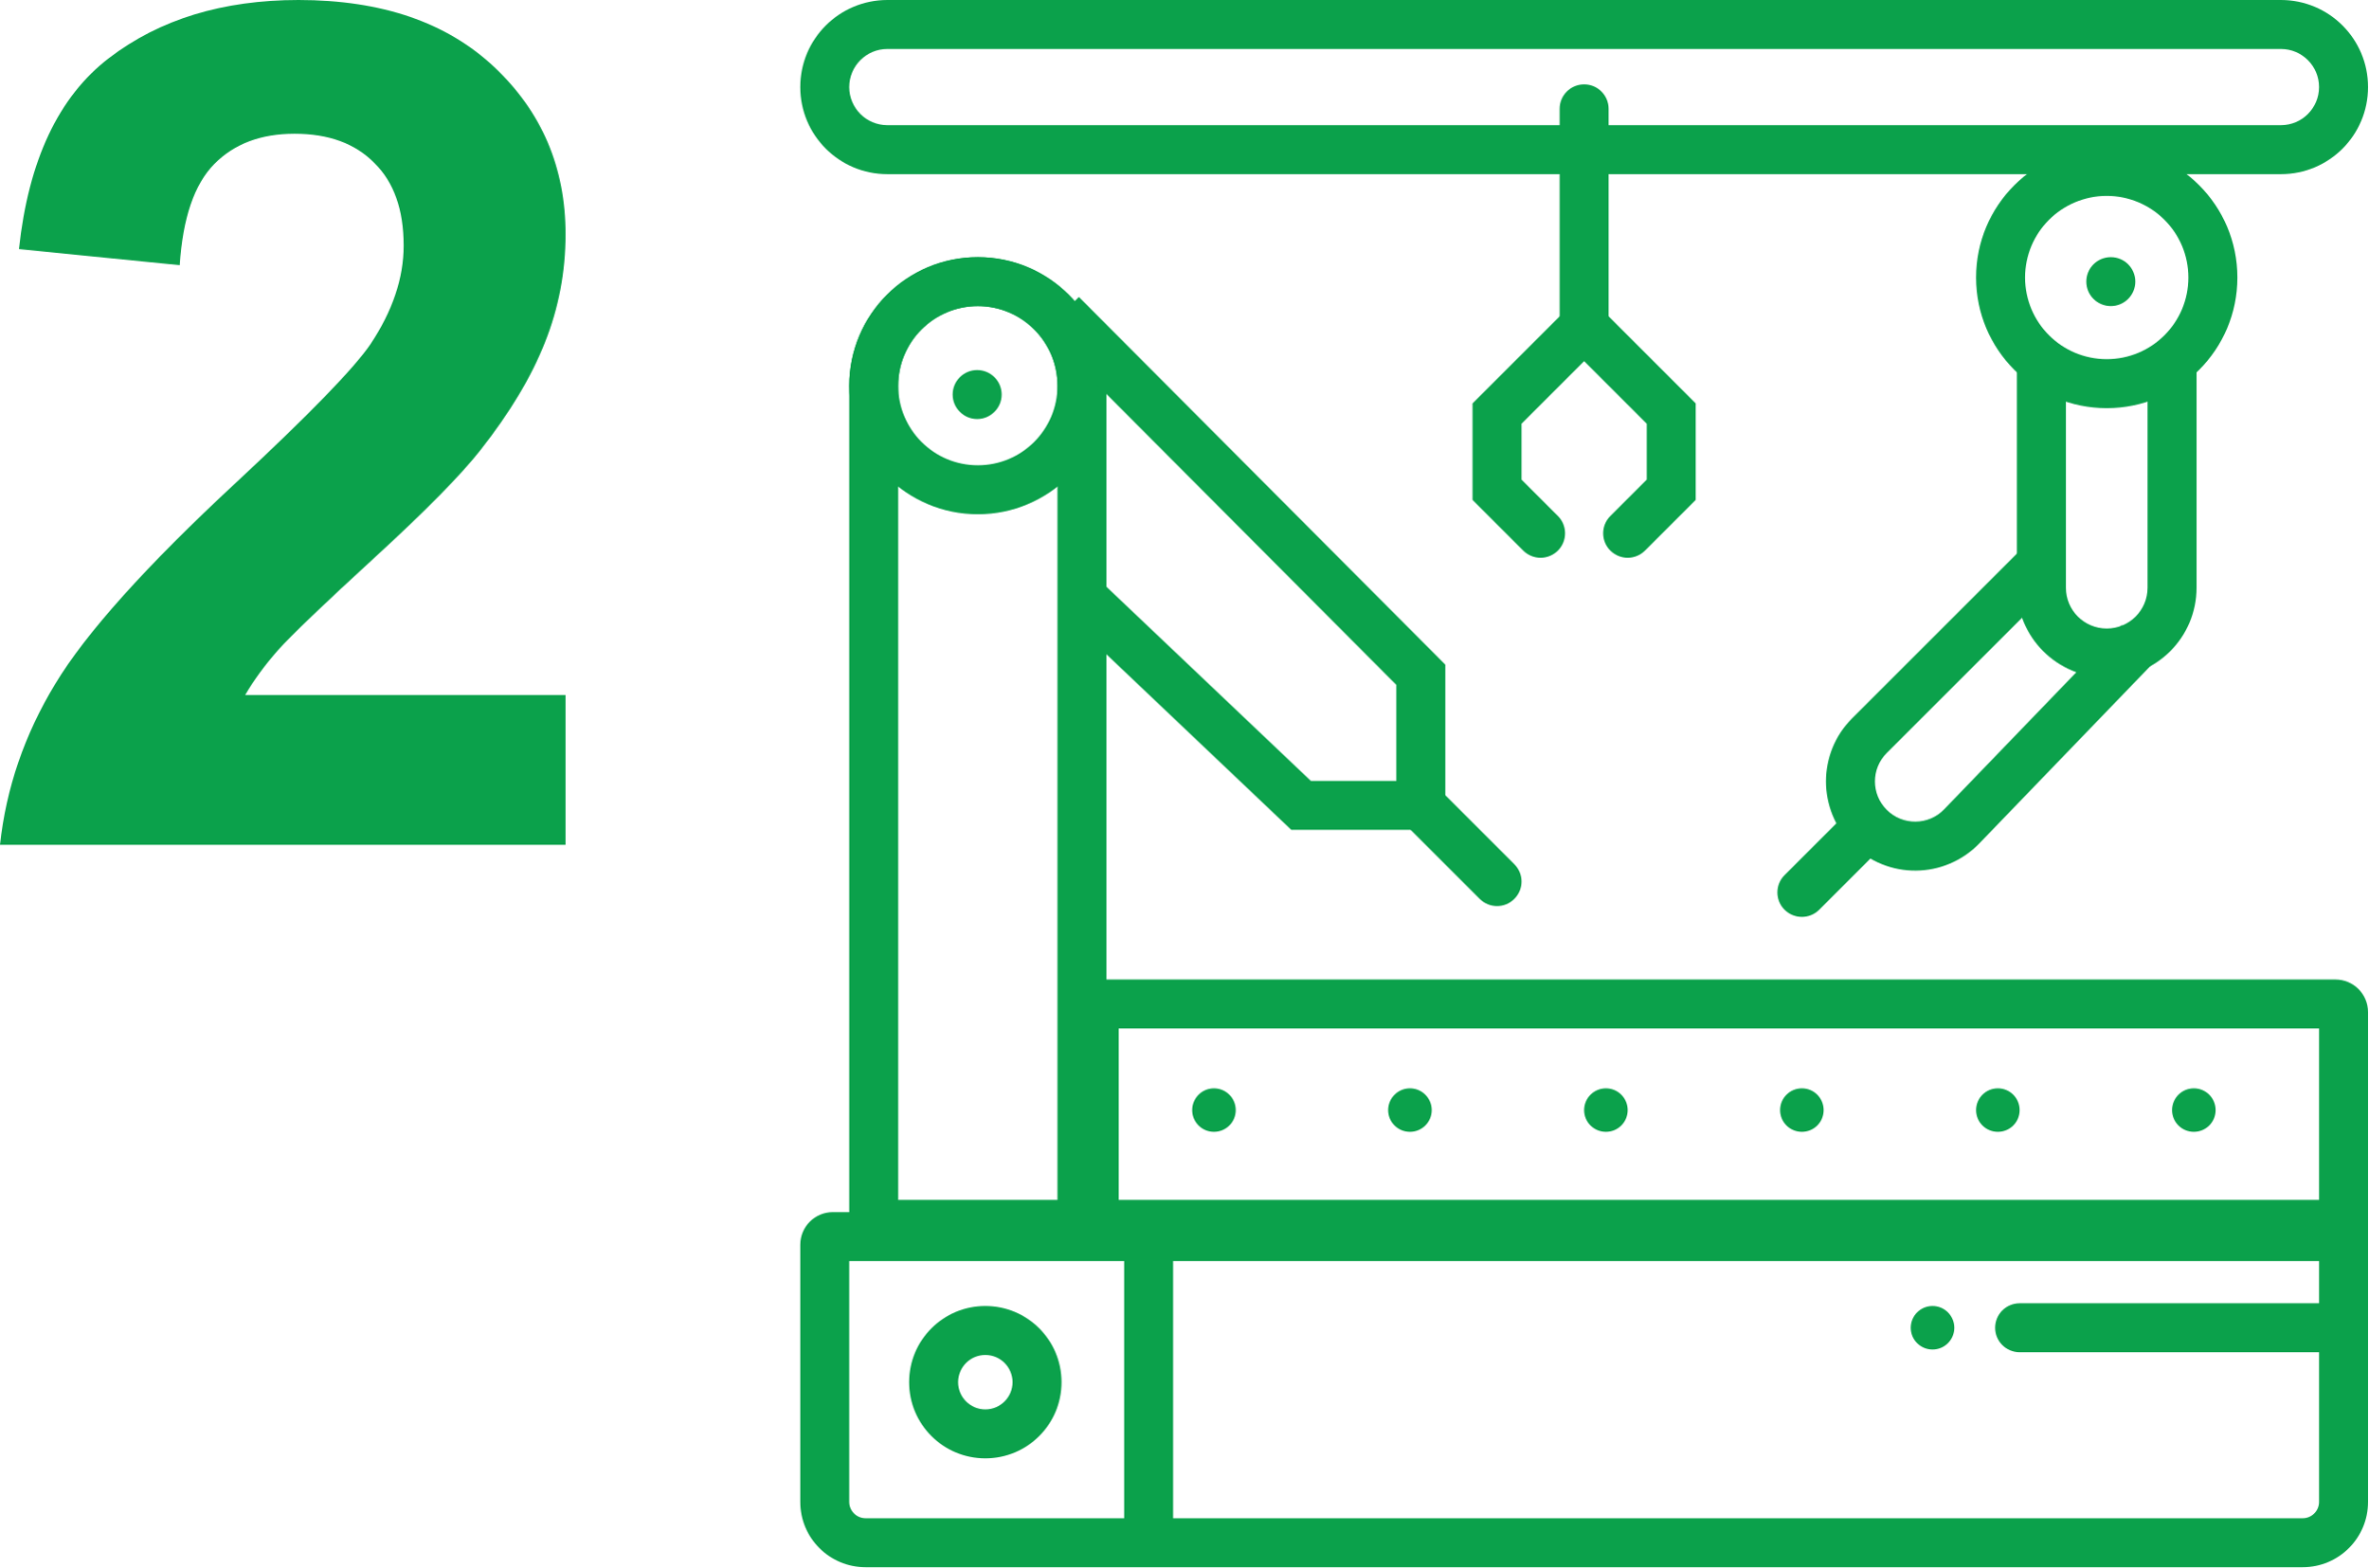
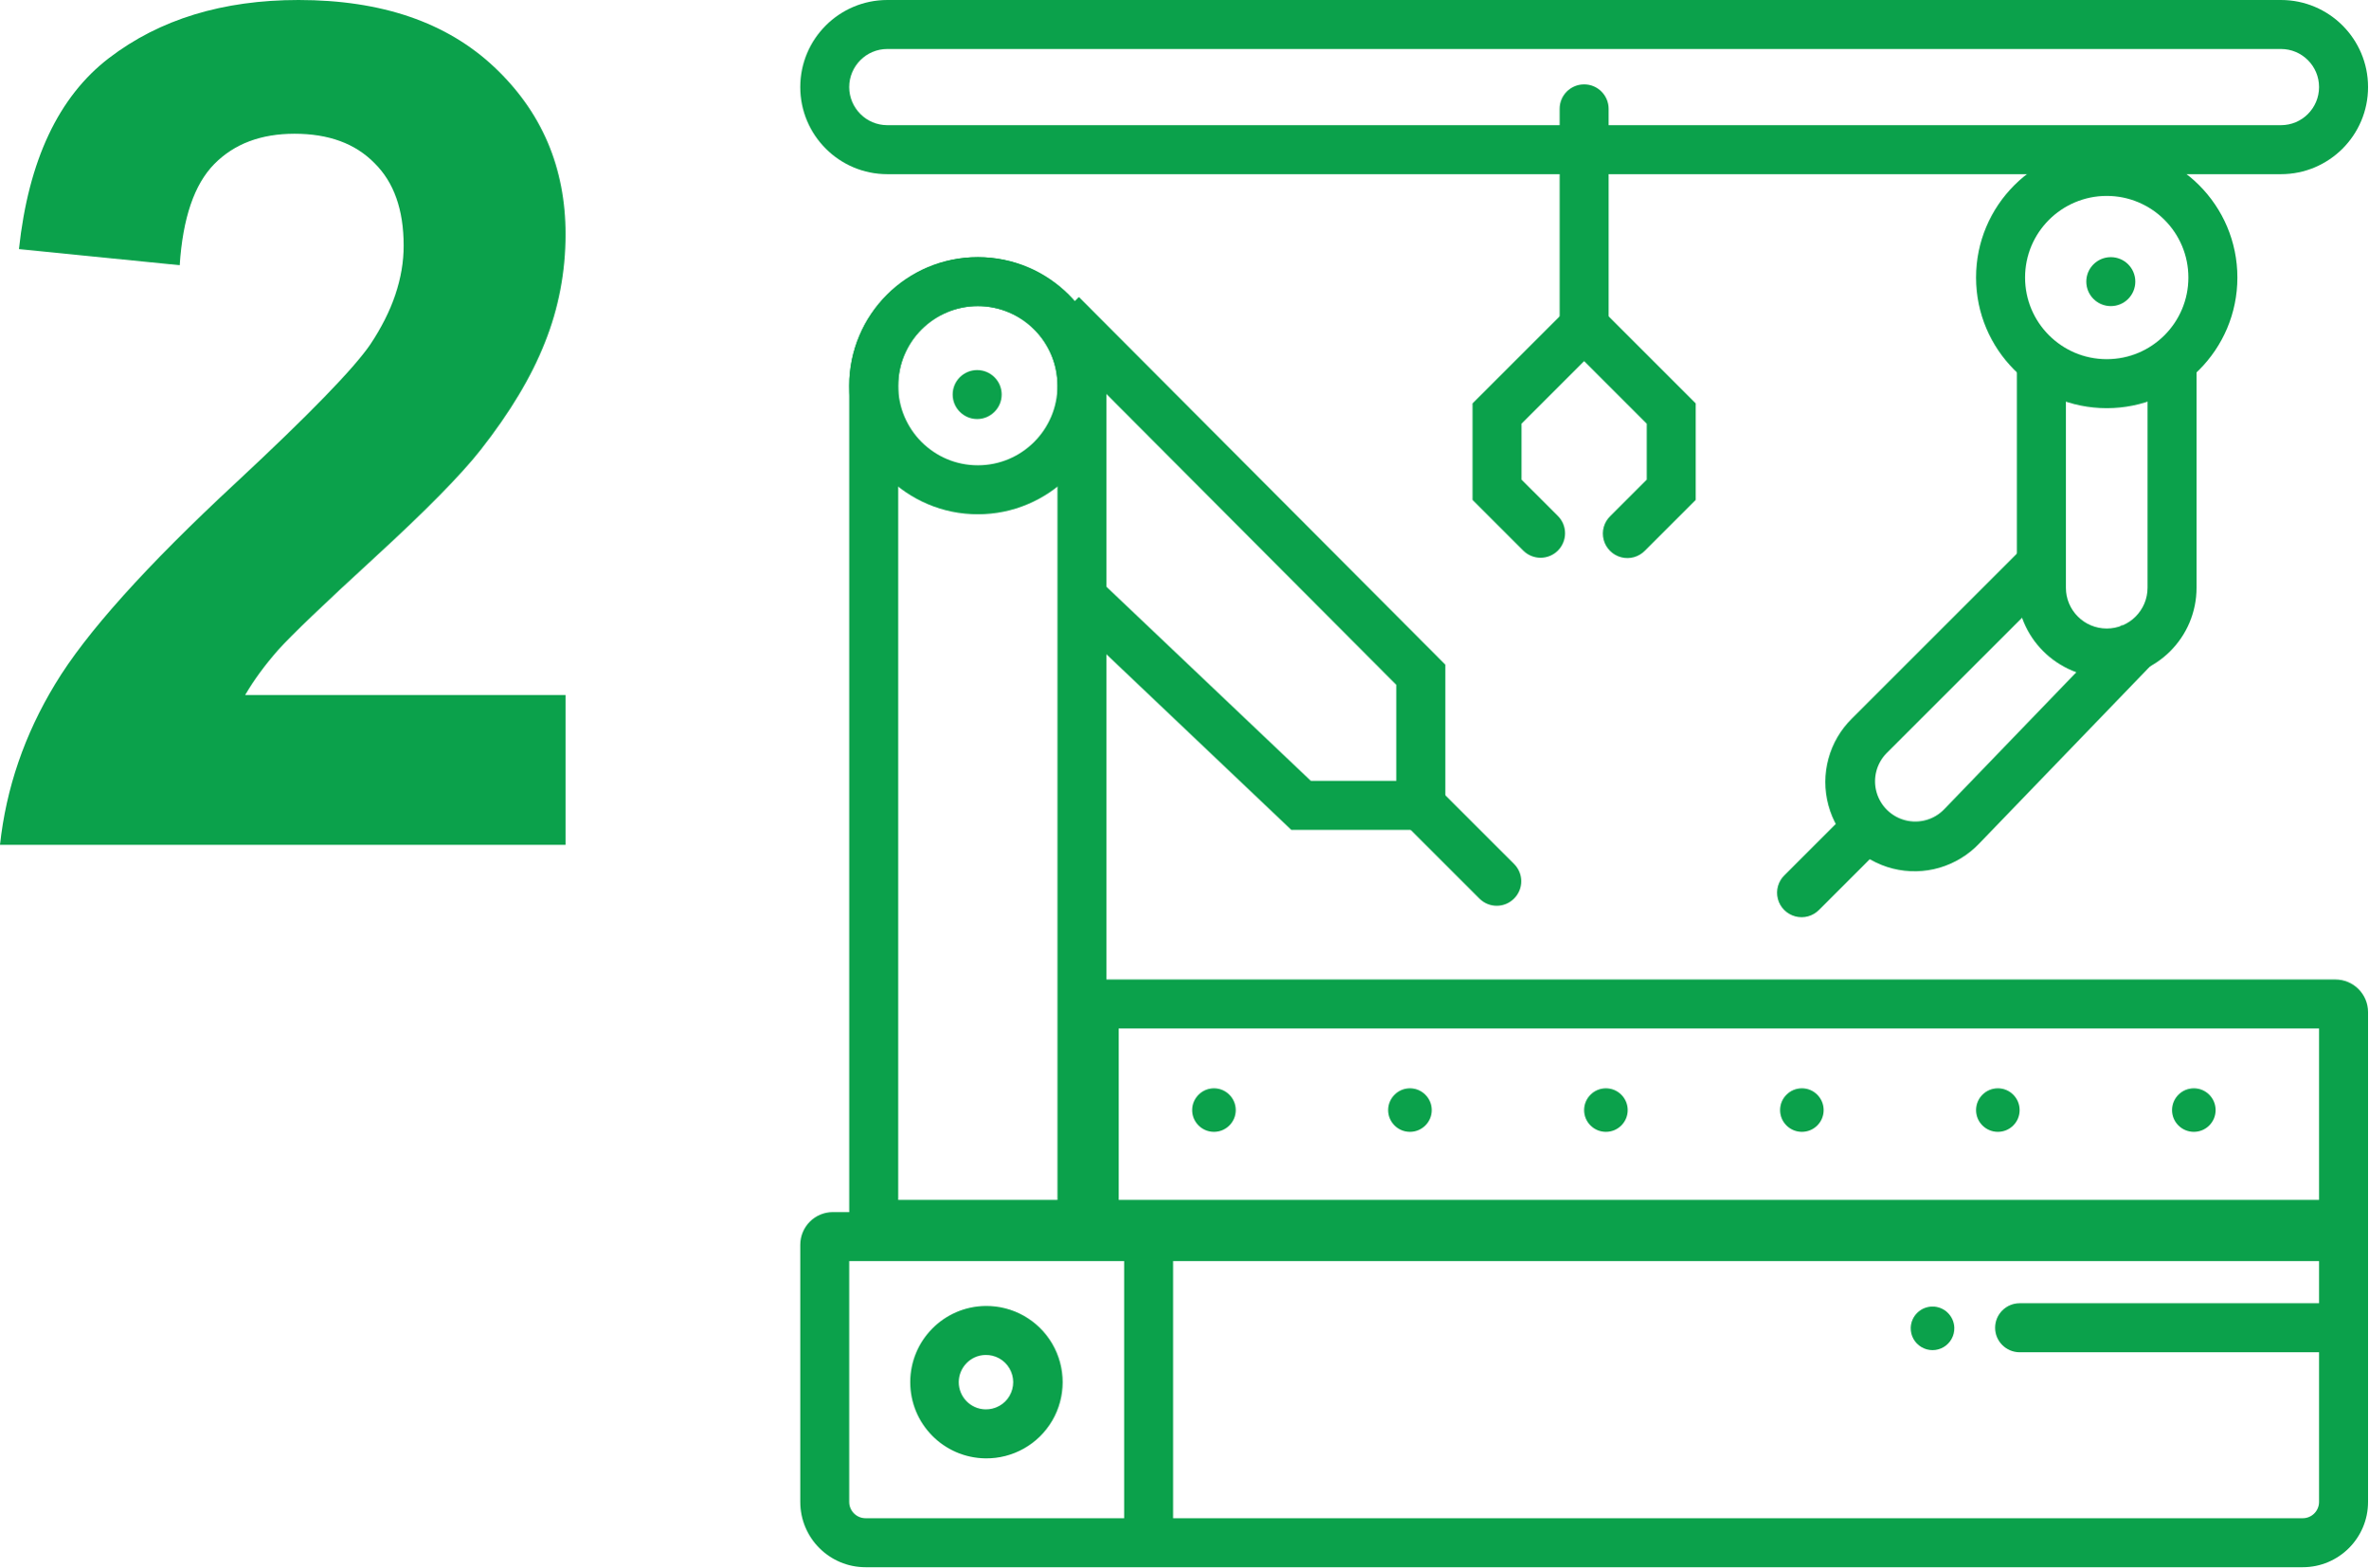
<svg xmlns="http://www.w3.org/2000/svg" width="145" height="96" viewBox="0 0 145 96" fill="none">
-   <path fill-rule="evenodd" clip-rule="evenodd" d="M139.667 3H54.333C53.045 3 52 4.045 52 5.333C52 6.622 53.045 7.667 54.333 7.667H139.667C140.955 7.667 142 6.622 142 5.333C142 4.045 140.955 3 139.667 3ZM54.333 0C51.388 0 49 2.388 49 5.333C49 8.279 51.388 10.667 54.333 10.667H139.667C142.612 10.667 145 8.279 145 5.333C145 2.388 142.612 0 139.667 0H54.333Z" fill="#0BA14B" />
-   <path fill-rule="evenodd" clip-rule="evenodd" d="M68.5 63V73.5H142V63H68.5ZM67.5 60C66.395 60 65.5 60.895 65.5 62V74.5C65.5 75.605 66.395 76.5 67.5 76.5H145V62C145 60.895 144.105 60 143 60H67.5Z" fill="#0BA14B" />
-   <path fill-rule="evenodd" clip-rule="evenodd" d="M64.75 73.5V23.625C64.75 20.933 62.567 18.75 59.875 18.75C57.183 18.75 55 20.933 55 23.625V73.5H64.75ZM59.875 15.75C55.526 15.75 52 19.276 52 23.625V74.5C52 75.605 52.895 76.5 54 76.5H67.75V23.625C67.75 19.276 64.224 15.75 59.875 15.75Z" fill="#0BA14B" />
-   <path fill-rule="evenodd" clip-rule="evenodd" d="M52 77.25V92C52 92.552 52.448 93 53 93H141C141.552 93 142 92.552 142 92V77.25H52ZM51 74.25C49.895 74.25 49 75.145 49 76.25V92C49 94.209 50.791 96 53 96H141C143.209 96 145 94.209 145 92V74.25H51Z" fill="#0BA14B" />
-   <path fill-rule="evenodd" clip-rule="evenodd" d="M68.833 94.667V74.667H71.833V94.667H68.833Z" fill="#0BA14B" />
-   <path fill-rule="evenodd" clip-rule="evenodd" d="M60.333 86.333C61.254 86.333 62 85.587 62 84.667C62 83.746 61.254 83 60.333 83C59.413 83 58.666 83.746 58.666 84.667C58.666 85.587 59.413 86.333 60.333 86.333ZM60.333 89.333C62.91 89.333 65 87.244 65 84.667C65 82.089 62.91 80 60.333 80C57.756 80 55.666 82.089 55.666 84.667C55.666 87.244 57.756 89.333 60.333 89.333Z" fill="#0BA14B" />
-   <path d="M119.667 81.333C119.667 82.07 119.07 82.667 118.333 82.667C117.597 82.667 117 82.07 117 81.333C117 80.597 117.597 80 118.333 80C119.07 80 119.667 80.597 119.667 81.333Z" fill="#0BA14B" />
-   <path d="M75.667 68C75.667 68.736 75.07 69.333 74.333 69.333C73.597 69.333 73 68.736 73 68C73 67.264 73.597 66.667 74.333 66.667C75.07 66.667 75.667 67.264 75.667 68Z" fill="#0BA14B" />
-   <path d="M87.667 68C87.667 68.736 87.07 69.333 86.333 69.333C85.597 69.333 85 68.736 85 68C85 67.264 85.597 66.667 86.333 66.667C87.07 66.667 87.667 67.264 87.667 68Z" fill="#0BA14B" />
-   <path d="M99.667 68C99.667 68.736 99.07 69.333 98.333 69.333C97.597 69.333 97 68.736 97 68C97 67.264 97.597 66.667 98.333 66.667C99.07 66.667 99.667 67.264 99.667 68Z" fill="#0BA14B" />
-   <path d="M111.667 68C111.667 68.736 111.07 69.333 110.333 69.333C109.597 69.333 109 68.736 109 68C109 67.264 109.597 66.667 110.333 66.667C111.07 66.667 111.667 67.264 111.667 68Z" fill="#0BA14B" />
-   <path d="M123.667 68C123.667 68.736 123.07 69.333 122.333 69.333C121.597 69.333 121 68.736 121 68C121 67.264 121.597 66.667 122.333 66.667C123.07 66.667 123.667 67.264 123.667 68Z" fill="#0BA14B" />
-   <path d="M135.667 68C135.667 68.736 135.07 69.333 134.333 69.333C133.597 69.333 133 68.736 133 68C133 67.264 133.597 66.667 134.333 66.667C135.07 66.667 135.667 67.264 135.667 68Z" fill="#0BA14B" />
-   <path fill-rule="evenodd" clip-rule="evenodd" d="M122.167 81.333C122.167 80.505 122.839 79.833 123.667 79.833H143.667V82.833H123.667C122.839 82.833 122.167 82.162 122.167 81.333Z" fill="#0BA14B" />
-   <path fill-rule="evenodd" clip-rule="evenodd" d="M59.875 28.5C62.567 28.5 64.75 26.317 64.75 23.625C64.75 20.933 62.567 18.75 59.875 18.75C57.183 18.75 55 20.933 55 23.625C55 26.317 57.183 28.5 59.875 28.5ZM59.875 31.5C64.224 31.5 67.75 27.974 67.75 23.625C67.75 19.276 64.224 15.75 59.875 15.75C55.526 15.75 52 19.276 52 23.625C52 27.974 55.526 31.5 59.875 31.5Z" fill="#0BA14B" />
-   <path d="M61.333 24.167C61.333 24.995 60.661 25.667 59.833 25.667C59.005 25.667 58.333 24.995 58.333 24.167C58.333 23.338 59.005 22.667 59.833 22.667C60.661 22.667 61.333 23.338 61.333 24.167Z" fill="#0BA14B" />
-   <path fill-rule="evenodd" clip-rule="evenodd" d="M129 22C131.761 22 134 19.761 134 17C134 14.239 131.761 12 129 12C126.239 12 124 14.239 124 17C124 19.761 126.239 22 129 22ZM129 25C133.418 25 137 21.418 137 17C137 12.582 133.418 9 129 9C124.582 9 121 12.582 121 17C121 21.418 124.582 25 129 25Z" fill="#0BA14B" />
-   <path fill-rule="evenodd" clip-rule="evenodd" d="M97 5.167C97.828 5.167 98.5 5.838 98.5 6.667V21.333H95.5V6.667C95.5 5.838 96.172 5.167 97 5.167Z" fill="#0BA14B" />
-   <path fill-rule="evenodd" clip-rule="evenodd" d="M123.5 36V22.083H126.5V36C126.5 37.381 127.619 38.5 129 38.5C130.381 38.5 131.5 37.381 131.5 36V22.083H134.5V36C134.5 39.038 132.038 41.5 129 41.5C125.962 41.5 123.5 39.038 123.5 36Z" fill="#0BA14B" />
-   <path fill-rule="evenodd" clip-rule="evenodd" d="M132.08 40.374L121.205 51.657C119.084 53.858 115.57 53.89 113.408 51.729C111.275 49.596 111.275 46.136 113.408 44.003L123.805 33.606L125.927 35.727L115.53 46.124C114.568 47.086 114.568 48.646 115.53 49.608C116.504 50.582 118.089 50.568 119.045 49.575L129.92 38.292L132.08 40.374Z" fill="#0BA14B" />
-   <path fill-rule="evenodd" clip-rule="evenodd" d="M115.394 51.727L111.394 55.727C110.808 56.313 109.859 56.313 109.273 55.727C108.687 55.142 108.687 54.192 109.273 53.606L113.273 49.606L115.394 51.727Z" fill="#0BA14B" />
-   <path fill-rule="evenodd" clip-rule="evenodd" d="M85.5 41.953L63.938 20.309L66.063 18.191L88.5 40.714V50.833H79.068L65.3 37.754L67.367 35.579L80.266 47.833H85.5V41.953Z" fill="#0BA14B" />
-   <path fill-rule="evenodd" clip-rule="evenodd" d="M90.606 55.061L85.939 50.394L88.061 48.273L92.727 52.939C93.313 53.525 93.313 54.475 92.727 55.061C92.142 55.646 91.192 55.646 90.606 55.061Z" fill="#0BA14B" />
-   <path d="M130.75 17.25C130.75 18.078 130.078 18.75 129.25 18.75C128.422 18.75 127.75 18.078 127.75 17.25C127.75 16.422 128.422 15.75 129.25 15.75C130.078 15.75 130.75 16.422 130.75 17.25Z" fill="#0BA14B" />
-   <path fill-rule="evenodd" clip-rule="evenodd" d="M97 17.879L103.833 24.712V30.621L100.727 33.727C100.141 34.313 99.192 34.313 98.606 33.727C98.02 33.142 98.02 32.192 98.606 31.606L100.833 29.379V25.955L97 22.121L93.166 25.955V29.379L95.394 31.606C95.98 32.192 95.98 33.142 95.394 33.727C94.808 34.313 93.858 34.313 93.272 33.727L90.166 30.621V24.712L97 17.879Z" fill="#0BA14B" />
-   <path d="M34.629 42.574V51.75H0C0.375 48.281 1.5 45 3.375 41.906C5.25 38.789 8.953 34.664 14.484 29.531C18.938 25.383 21.668 22.57 22.676 21.094C24.035 19.055 24.715 17.039 24.715 15.047C24.715 12.844 24.117 11.156 22.922 9.984C21.75 8.789 20.121 8.191 18.035 8.191C15.973 8.191 14.332 8.812 13.113 10.055C11.895 11.297 11.191 13.359 11.004 16.242L1.16 15.258C1.746 9.82 3.586 5.918 6.68 3.551C9.773 1.184 13.641 0 18.281 0C23.367 0 27.363 1.371 30.27 4.113C33.176 6.855 34.629 10.266 34.629 14.344C34.629 16.664 34.207 18.879 33.363 20.988C32.543 23.074 31.23 25.266 29.426 27.562C28.23 29.086 26.074 31.277 22.957 34.137C19.84 36.996 17.859 38.895 17.016 39.832C16.195 40.77 15.527 41.684 15.012 42.574H34.629Z" fill="#0BA14B" />
+   <path fill-rule="evenodd" clip-rule="evenodd" d="M139.667 3H54.333a2.333 2.333 0 0 0 0 4.667h85.334a2.333 2.333 0 0 0 0-4.667zM54.333 0a5.333 5.333 0 0 0 0 10.667h85.334a5.333 5.333 0 0 0 0-10.667H54.333z" fill="#0BA14B" />
+   <path fill-rule="evenodd" clip-rule="evenodd" d="M68.5 63v10.5H142V63H68.5zm-1-3a2 2 0 0 0-2 2v12.5a2 2 0 0 0 2 2H145V62a2 2 0 0 0-2-2H67.5z" fill="#0BA14B" />
+   <path fill-rule="evenodd" clip-rule="evenodd" d="M64.75 73.5V23.625a4.875 4.875 0 1 0-9.75 0V73.5h9.75zm-4.875-57.75A7.875 7.875 0 0 0 52 23.625V74.5a2 2 0 0 0 2 2h13.75V23.625a7.875 7.875 0 0 0-7.875-7.875z" fill="#0BA14B" />
+   <path fill-rule="evenodd" clip-rule="evenodd" d="M52 77.25V92a1 1 0 0 0 1 1h88a1 1 0 0 0 1-1V77.25H52zm-1-3a2 2 0 0 0-2 2V92a4 4 0 0 0 4 4h88a4 4 0 0 0 4-4V74.25H51z" fill="#0BA14B" />
+   <path fill-rule="evenodd" clip-rule="evenodd" d="M68.833 94.667v-20h3v20h-3z" fill="#0BA14B" />
+   <path fill-rule="evenodd" clip-rule="evenodd" d="M60.333 86.333a1.667 1.667 0 1 0 0-3.333 1.667 1.667 0 0 0 0 3.333zm0 3a4.667 4.667 0 1 0 0-9.333 4.667 4.667 0 0 0 0 9.333z" fill="#0BA14B" />
+   <path d="M119.667 81.333a1.334 1.334 0 1 1-2.667 0 1.334 1.334 0 0 1 2.667 0z" fill="#0BA14B" />
+   <path d="M75.667 68A1.333 1.333 0 1 1 73 68a1.333 1.333 0 0 1 2.667 0z" fill="#0BA14B" />
+   <path d="M87.667 68A1.333 1.333 0 1 1 85 68a1.333 1.333 0 0 1 2.667 0z" fill="#0BA14B" />
+   <path d="M99.667 68A1.333 1.333 0 1 1 97 68a1.333 1.333 0 0 1 2.667 0z" fill="#0BA14B" />
+   <path d="M111.667 68A1.333 1.333 0 1 1 109 68a1.333 1.333 0 0 1 2.667 0z" fill="#0BA14B" />
+   <path d="M123.667 68A1.333 1.333 0 1 1 121 68a1.333 1.333 0 0 1 2.667 0z" fill="#0BA14B" />
+   <path d="M135.667 68A1.333 1.333 0 1 1 133 68a1.333 1.333 0 0 1 2.667 0z" fill="#0BA14B" />
+   <path fill-rule="evenodd" clip-rule="evenodd" d="M122.167 81.333a1.5 1.5 0 0 1 1.5-1.5h20v3h-20a1.5 1.5 0 0 1-1.5-1.5z" fill="#0BA14B" />
+   <path fill-rule="evenodd" clip-rule="evenodd" d="M59.875 28.5a4.875 4.875 0 1 0 0-9.75 4.875 4.875 0 0 0 0 9.75zm0 3a7.875 7.875 0 1 0 0-15.75 7.875 7.875 0 0 0 0 15.75z" fill="#0BA14B" />
+   <path d="M61.333 24.167a1.5 1.5 0 1 1-3 0 1.5 1.5 0 0 1 3 0z" fill="#0BA14B" />
+   <path fill-rule="evenodd" clip-rule="evenodd" d="M129 22a5 5 0 1 0 0-10 5 5 0 0 0 0 10zm0 3a8 8 0 1 0 0-16 8 8 0 0 0 0 16z" fill="#0BA14B" />
+   <path fill-rule="evenodd" clip-rule="evenodd" d="M97 5.167a1.5 1.5 0 0 1 1.5 1.5v14.666h-3V6.667a1.5 1.5 0 0 1 1.5-1.5z" fill="#0BA14B" />
+   <path fill-rule="evenodd" clip-rule="evenodd" d="M123.5 36V22.083h3V36a2.5 2.5 0 1 0 5 0V22.083h3V36a5.5 5.5 0 1 1-11 0z" fill="#0BA14B" />
+   <path fill-rule="evenodd" clip-rule="evenodd" d="M132.08 40.374l-10.875 11.283a5.464 5.464 0 1 1-7.797-7.654l10.397-10.397 2.122 2.121-10.397 10.397a2.463 2.463 0 1 0 3.515 3.451l10.875-11.283 2.16 2.082z" fill="#0BA14B" />
+   <path fill-rule="evenodd" clip-rule="evenodd" d="M115.394 51.727l-4 4a1.5 1.5 0 1 1-2.121-2.121l4-4 2.121 2.121z" fill="#0BA14B" />
+   <path fill-rule="evenodd" clip-rule="evenodd" d="M85.5 41.953L63.937 20.309l2.126-2.118L88.5 40.714v10.12h-9.432L65.3 37.753l2.067-2.175 12.899 12.254H85.5v-5.88z" fill="#0BA14B" />
+   <path fill-rule="evenodd" clip-rule="evenodd" d="M90.606 55.06l-4.666-4.666 2.12-2.121 4.667 4.666a1.5 1.5 0 0 1-2.12 2.122z" fill="#0BA14B" />
+   <path d="M130.75 17.25a1.5 1.5 0 1 1-3 0 1.5 1.5 0 0 1 3 0z" fill="#0BA14B" />
+   <path fill-rule="evenodd" clip-rule="evenodd" d="M97 17.879l6.833 6.833v5.91l-3.106 3.105a1.5 1.5 0 1 1-2.121-2.121l2.227-2.227v-3.424L97 22.12l-3.834 3.834v3.424l2.228 2.227a1.5 1.5 0 1 1-2.122 2.121l-3.106-3.106v-5.909L97 17.879z" fill="#0BA14B" />
+   <path d="M34.629 42.574v9.176H0c.375-3.469 1.5-6.75 3.375-9.844 1.875-3.117 5.578-7.242 11.11-12.375 4.453-4.148 7.183-6.96 8.19-8.437 1.36-2.04 2.04-4.055 2.04-6.047 0-2.203-.598-3.89-1.793-5.063-1.172-1.195-2.8-1.793-4.887-1.793-2.062 0-3.703.621-4.922 1.864-1.218 1.242-1.922 3.304-2.11 6.187l-9.843-.984C1.746 9.82 3.586 5.918 6.68 3.55 9.773 1.184 13.64 0 18.28 0c5.086 0 9.082 1.371 11.989 4.113 2.906 2.742 4.359 6.153 4.359 10.23 0 2.321-.422 4.536-1.266 6.645-.82 2.086-2.133 4.278-3.937 6.575-1.195 1.523-3.352 3.714-6.469 6.574-3.117 2.86-5.098 4.758-5.941 5.695-.82.938-1.489 1.852-2.004 2.742h19.617z" fill="#0BA14B" />
</svg>
